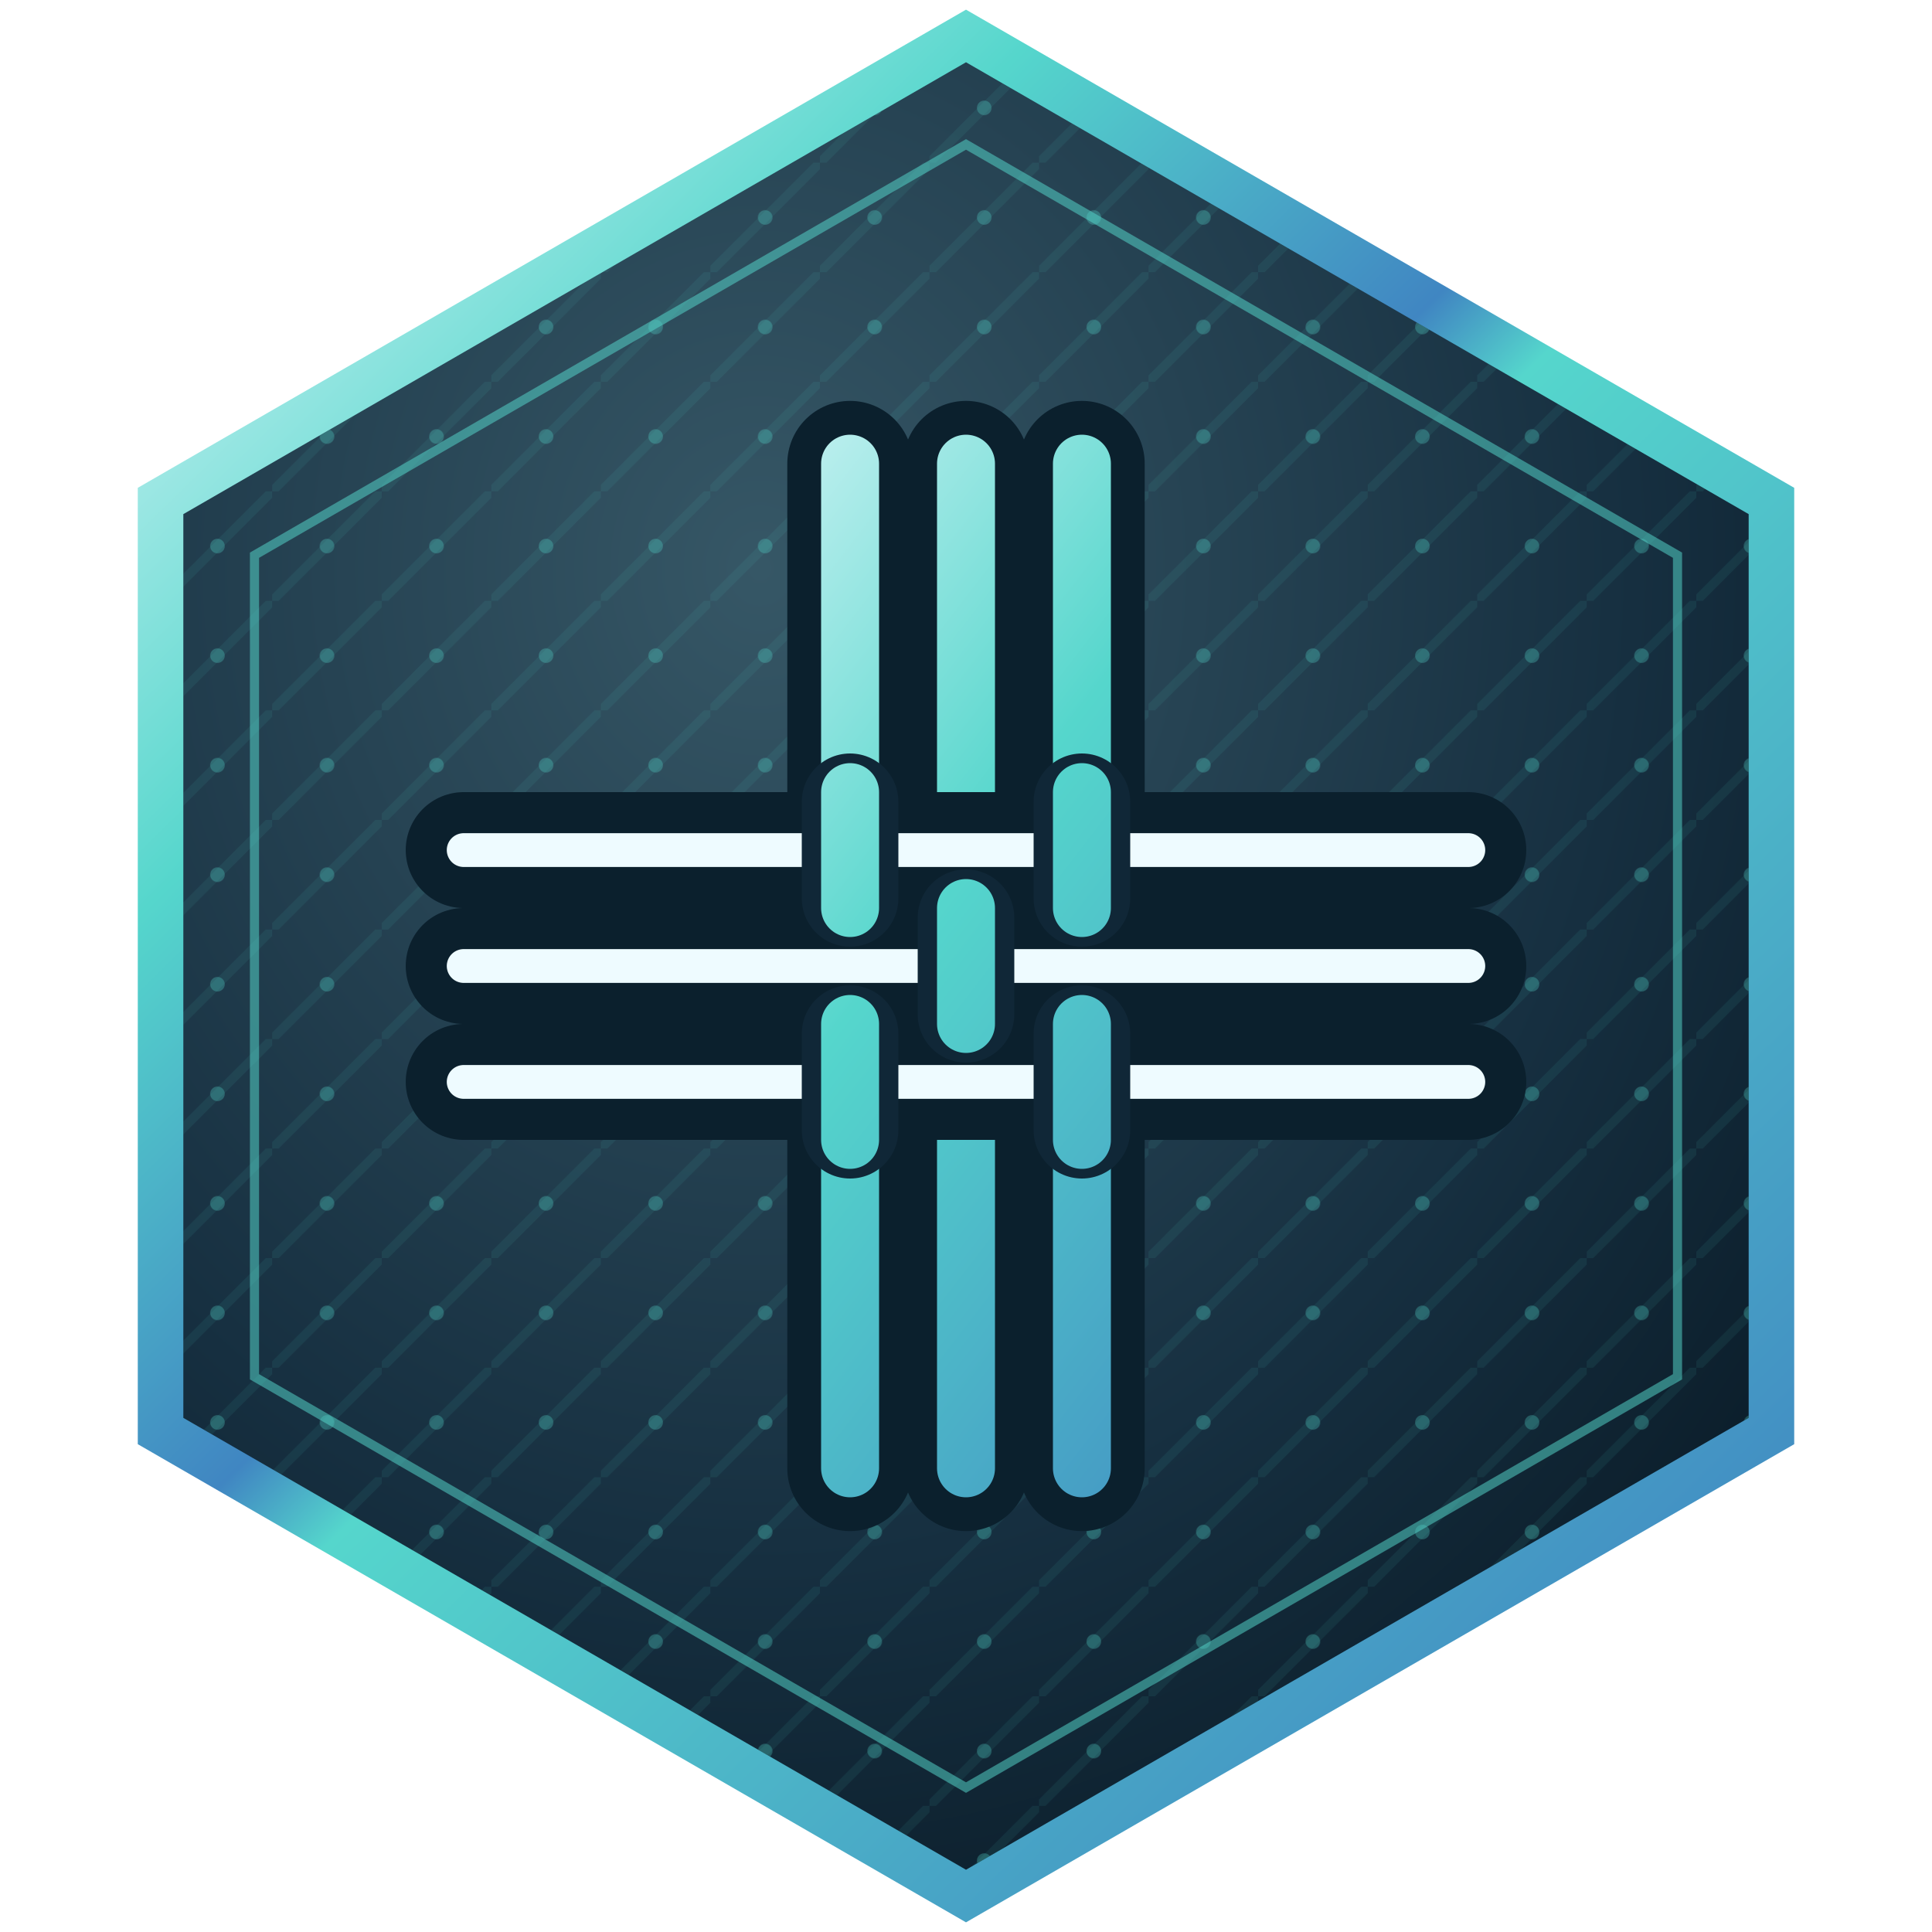
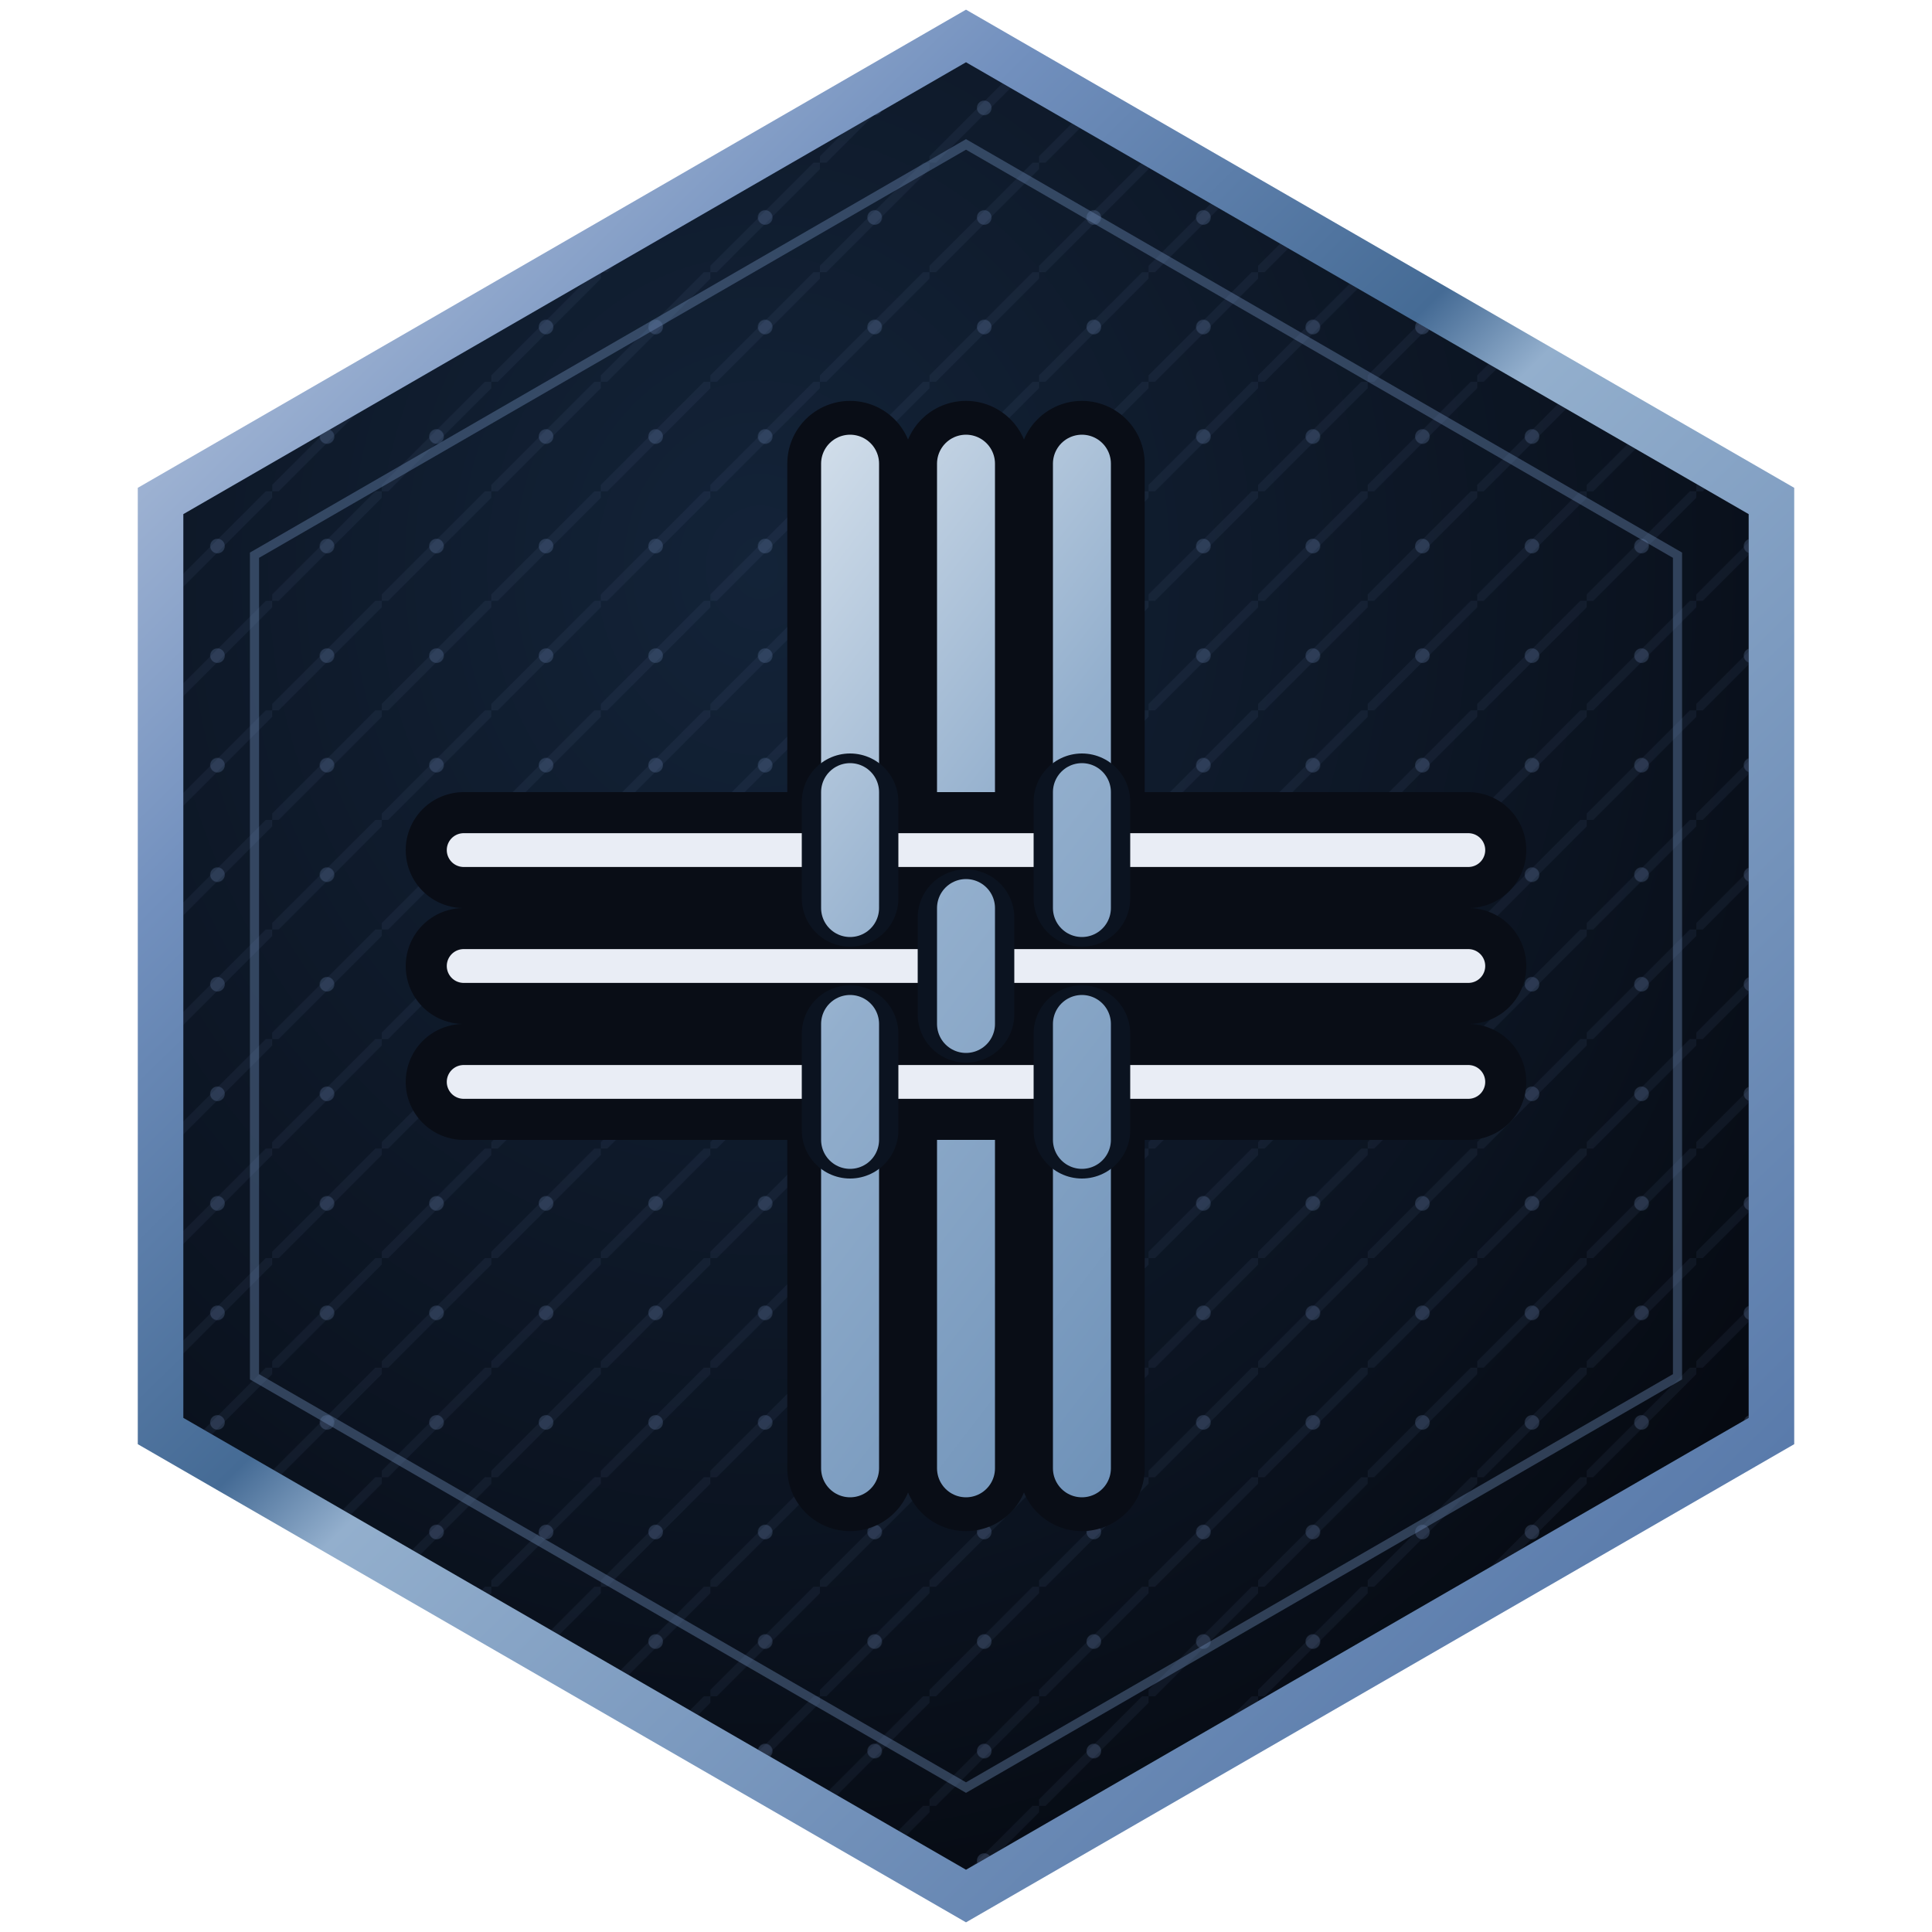
<svg xmlns="http://www.w3.org/2000/svg" width="200" height="200" viewBox="0 0 200 200" role="img" aria-labelledby="title desc">
  <defs>
    <linearGradient id="metal" x2=".82" y2="1">
-       <stop stop-color="#effbff" />
-       <stop offset=".28" stop-color="#55d6cc" />
-       <stop offset=".48" stop-color="#4086c2" />
-       <stop offset=".53" stop-color="#55d6cc" />
-       <stop offset="1" stop-color="#4086c2" />
+       <stop stop-color="#CED8E9" />
+       <stop offset=".28" stop-color="#7290BE" />
+       <stop offset=".48" stop-color="#456B95" />
+       <stop offset=".53" stop-color="#93AFCD" />
+       <stop offset="1" stop-color="#5173A6" />
    </linearGradient>
    <linearGradient id="light" gradientUnits="userSpaceOnUse" x1="48" y1="60" x2="152" y2="140">
-       <stop stop-color="#effbff" />
-       <stop offset=".45" stop-color="#55d6cc" />
-       <stop offset="1" stop-color="#4086c2" />
+       <stop stop-color="#F2F6F9" />
+       <stop offset=".45" stop-color="#93AFCD" />
+       <stop offset="1" stop-color="#6086B0" />
    </linearGradient>
    <radialGradient id="field" cx=".37" cy=".28" r=".85">
-       <stop stop-color="#365766" />
-       <stop offset=".65" stop-color="#162f40" />
-       <stop offset="1" stop-color="#091a26" />
+       <stop stop-color="#132338" />
+       <stop offset=".65" stop-color="#0B1320" />
+       <stop offset="1" stop-color="#04070D" />
    </radialGradient>
    <pattern id="etch" width="12" height="12" patternUnits="userSpaceOnUse">
-       <path d="M0 12 12 0" stroke="#55d6cc" stroke-opacity=".08" />
-       <circle cx="6" cy="6" r=".8" fill="#55d6cc" opacity=".3" />
+       <path d="M0 12 12 0" stroke="#7290BE" stroke-opacity=".08" />
+       <circle cx="6" cy="6" r=".8" fill="#7290BE" opacity=".25" />
    </pattern>
  </defs>
  <path d="M100 1 185.737 50.5 185.737 149.5 100 199 14.263 149.5 14.263 50.5Z" fill="url(#metal)" />
  <g transform="translate(100 100) scale(.945) translate(-100 -100)">
    <path d="M100 1 185.737 50.5 185.737 149.5 100 199 14.263 149.5 14.263 50.5Z" fill="url(#field)" />
    <path d="M100 1 185.737 50.5 185.737 149.5 100 199 14.263 149.5 14.263 50.5Z" fill="url(#etch)" />
-     <path d="M100 10 177.942 55 177.942 145 100 190 22.058 145 22.058 55Z" fill="none" stroke="#55d6cc" opacity=".52" />
+     <path d="M100 10 177.942 55 177.942 145 100 190 22.058 145 22.058 55Z" fill="none" stroke="#7290BE" opacity=".38" />
  </g>
  <g fill="none" stroke-linejoin="round" stroke-linecap="round">
-     <path d="M88 48v104" stroke="#0b202d" stroke-width="13" />
+     <path d="M88 48v104" stroke="#090D16" stroke-width="13" />
    <path d="M88 48v104" stroke="url(#light)" stroke-width="6" />
-     <path d="M100 48v104" stroke="#0b202d" stroke-width="13" />
+     <path d="M100 48v104" stroke="#090D16" stroke-width="13" />
    <path d="M100 48v104" stroke="url(#light)" stroke-width="6" />
-     <path d="M112 48v104" stroke="#0b202d" stroke-width="13" />
+     <path d="M112 48v104" stroke="#090D16" stroke-width="13" />
    <path d="M112 48v104" stroke="url(#light)" stroke-width="6" />
-     <path d="M48 88h104" stroke="#0b202d" stroke-width="12" />
-     <path d="M48 88h104" stroke="#eefbff" stroke-width="3.5" />
-     <path d="M48 100h104" stroke="#0b202d" stroke-width="12" />
-     <path d="M48 100h104" stroke="#eefbff" stroke-width="3.5" />
-     <path d="M48 112h104" stroke="#0b202d" stroke-width="12" />
-     <path d="M48 112h104" stroke="#eefbff" stroke-width="3.5" />
-     <path d="M88 83v10" stroke="#102737" stroke-width="10" />
+     <path d="M48 88h104" stroke="#090D16" stroke-width="12" />
+     <path d="M48 88h104" stroke="#E9EDF5" stroke-width="3.5" />
+     <path d="M48 100h104" stroke="#090D16" stroke-width="12" />
+     <path d="M48 100h104" stroke="#E9EDF5" stroke-width="3.5" />
+     <path d="M48 112h104" stroke="#090D16" stroke-width="12" />
+     <path d="M48 112h104" stroke="#E9EDF5" stroke-width="3.5" />
+     <path d="M88 83v10" stroke="#0B1320" stroke-width="10" />
    <path d="M88 82v12" stroke="url(#light)" stroke-width="6" />
-     <path d="M112 83v10" stroke="#102737" stroke-width="10" />
+     <path d="M112 83v10" stroke="#0B1320" stroke-width="10" />
    <path d="M112 82v12" stroke="url(#light)" stroke-width="6" />
-     <path d="M100 95v10" stroke="#102737" stroke-width="10" />
+     <path d="M100 95v10" stroke="#0B1320" stroke-width="10" />
    <path d="M100 94v12" stroke="url(#light)" stroke-width="6" />
-     <path d="M88 107v10" stroke="#102737" stroke-width="10" />
+     <path d="M88 107v10" stroke="#0B1320" stroke-width="10" />
    <path d="M88 106v12" stroke="url(#light)" stroke-width="6" />
-     <path d="M112 107v10" stroke="#102737" stroke-width="10" />
+     <path d="M112 107v10" stroke="#0B1320" stroke-width="10" />
    <path d="M112 106v12" stroke="url(#light)" stroke-width="6" />
  </g>
</svg>
